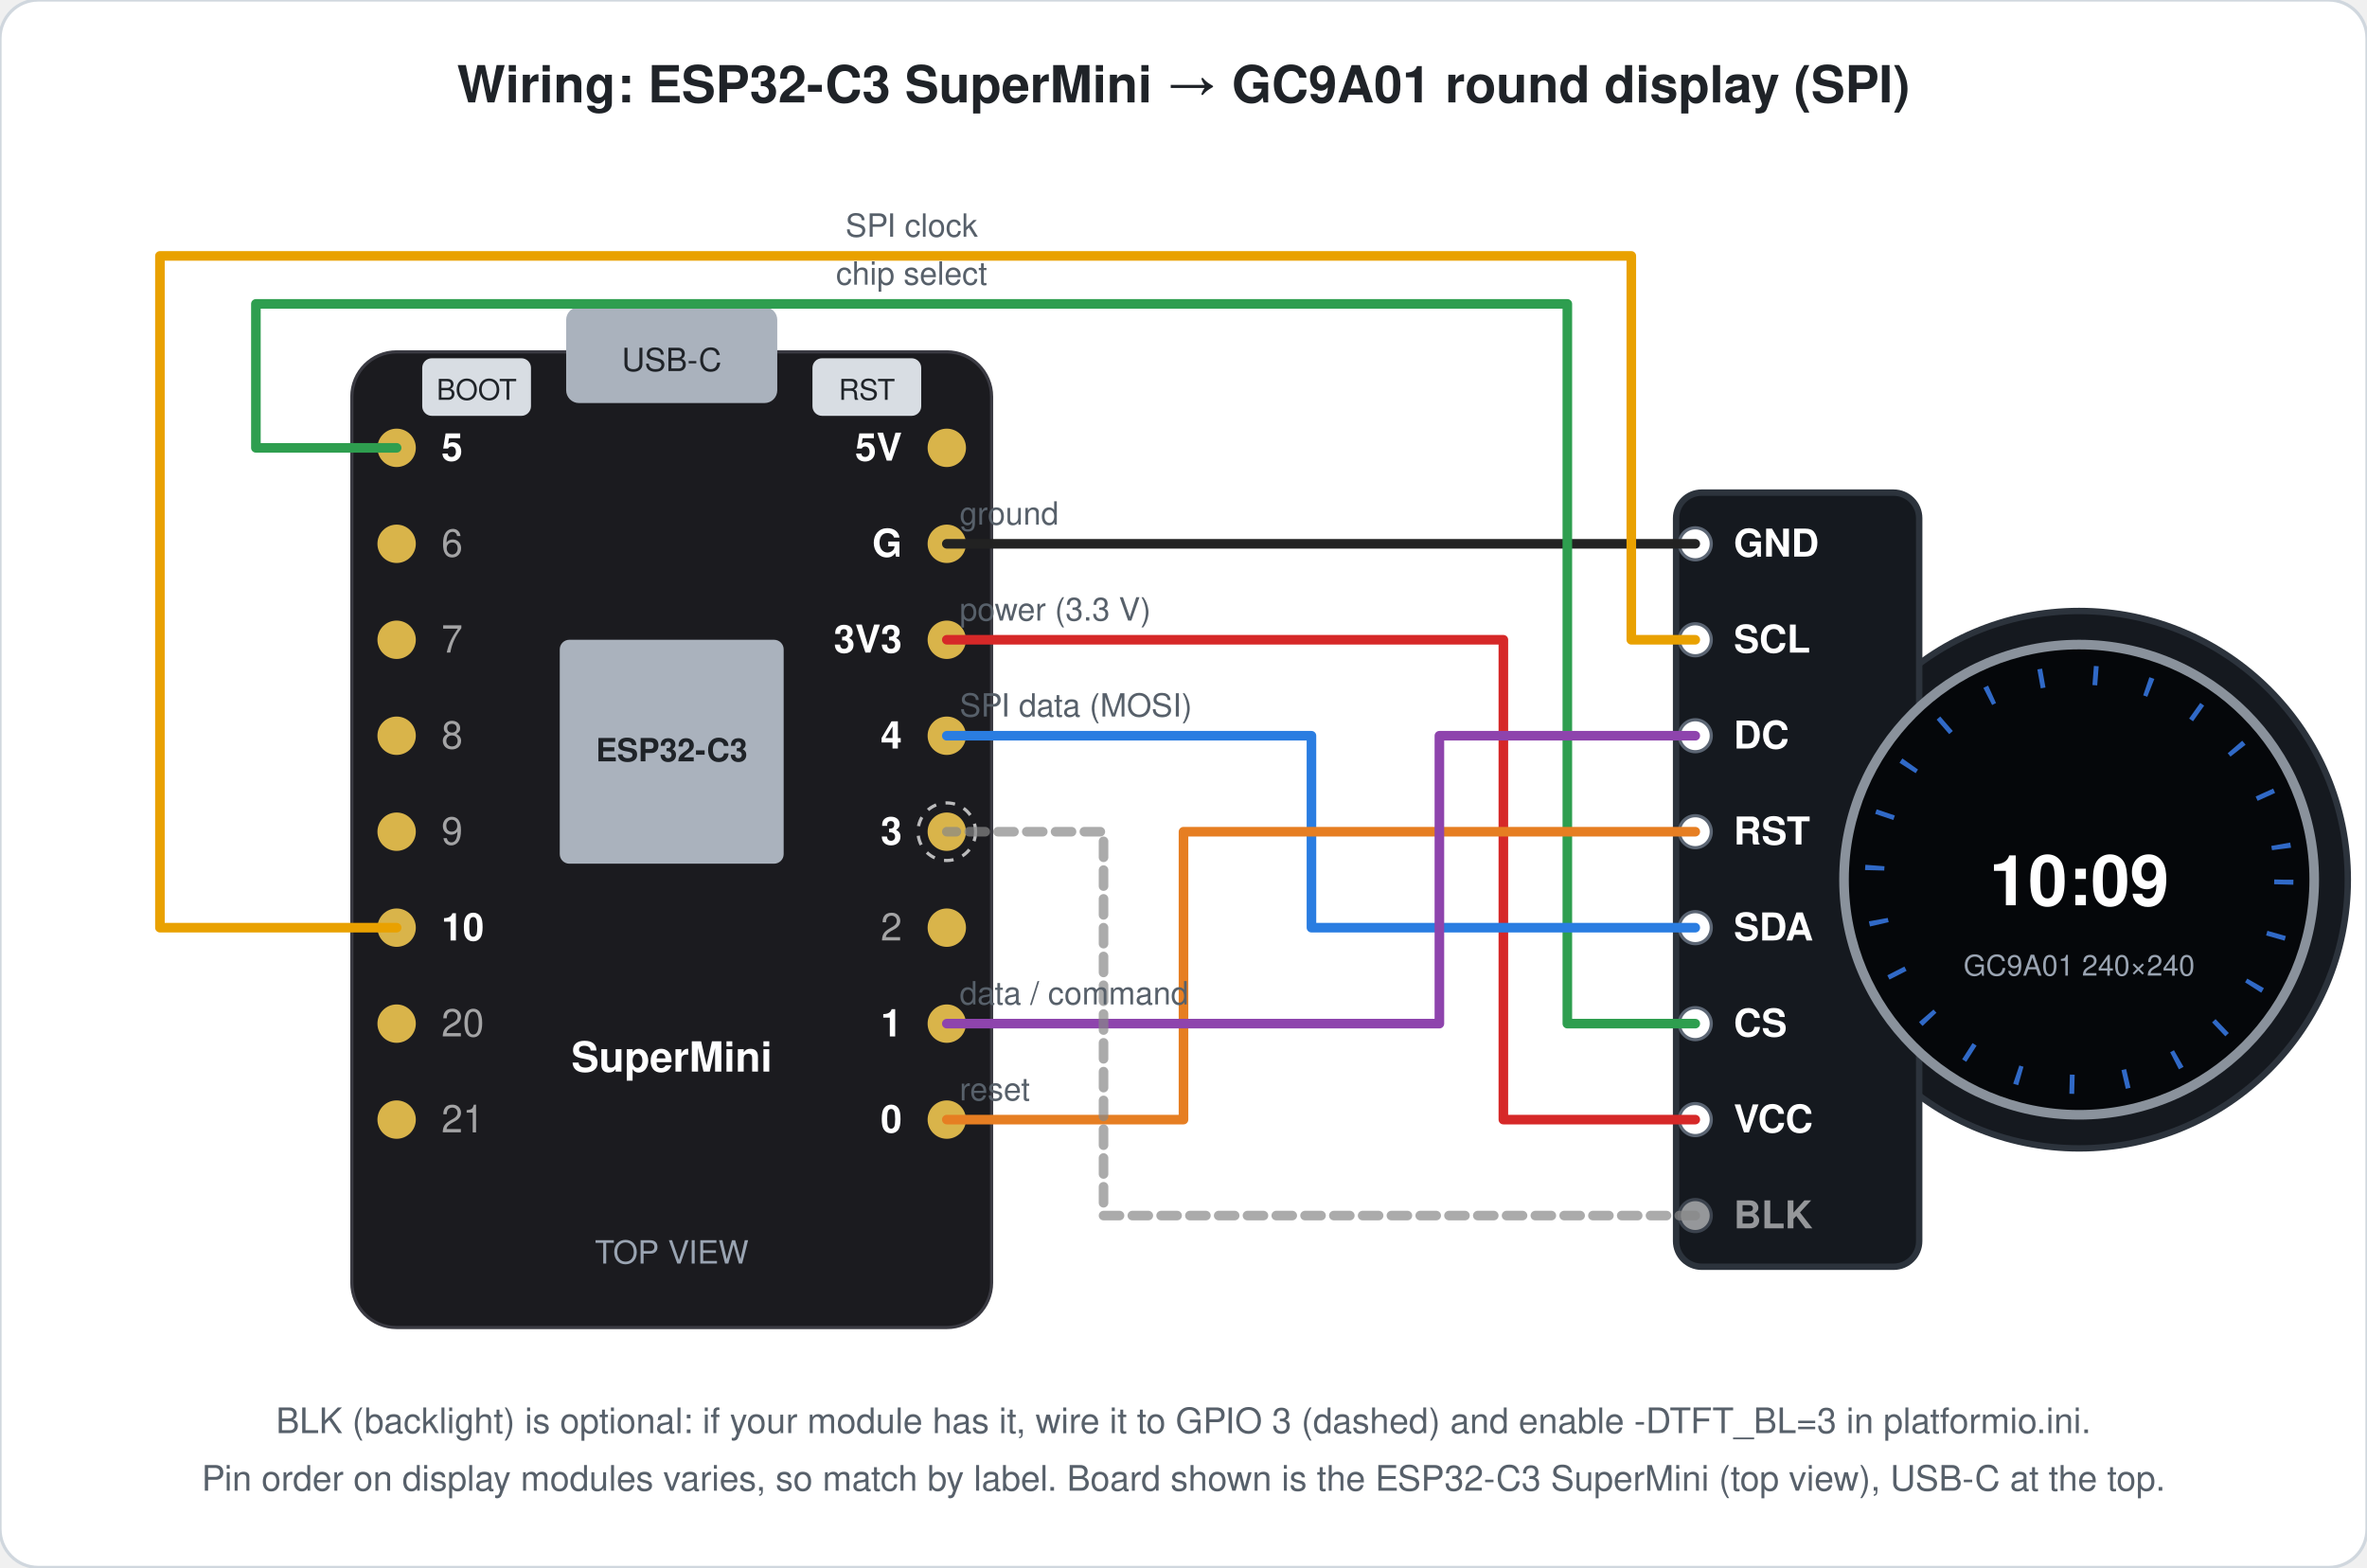
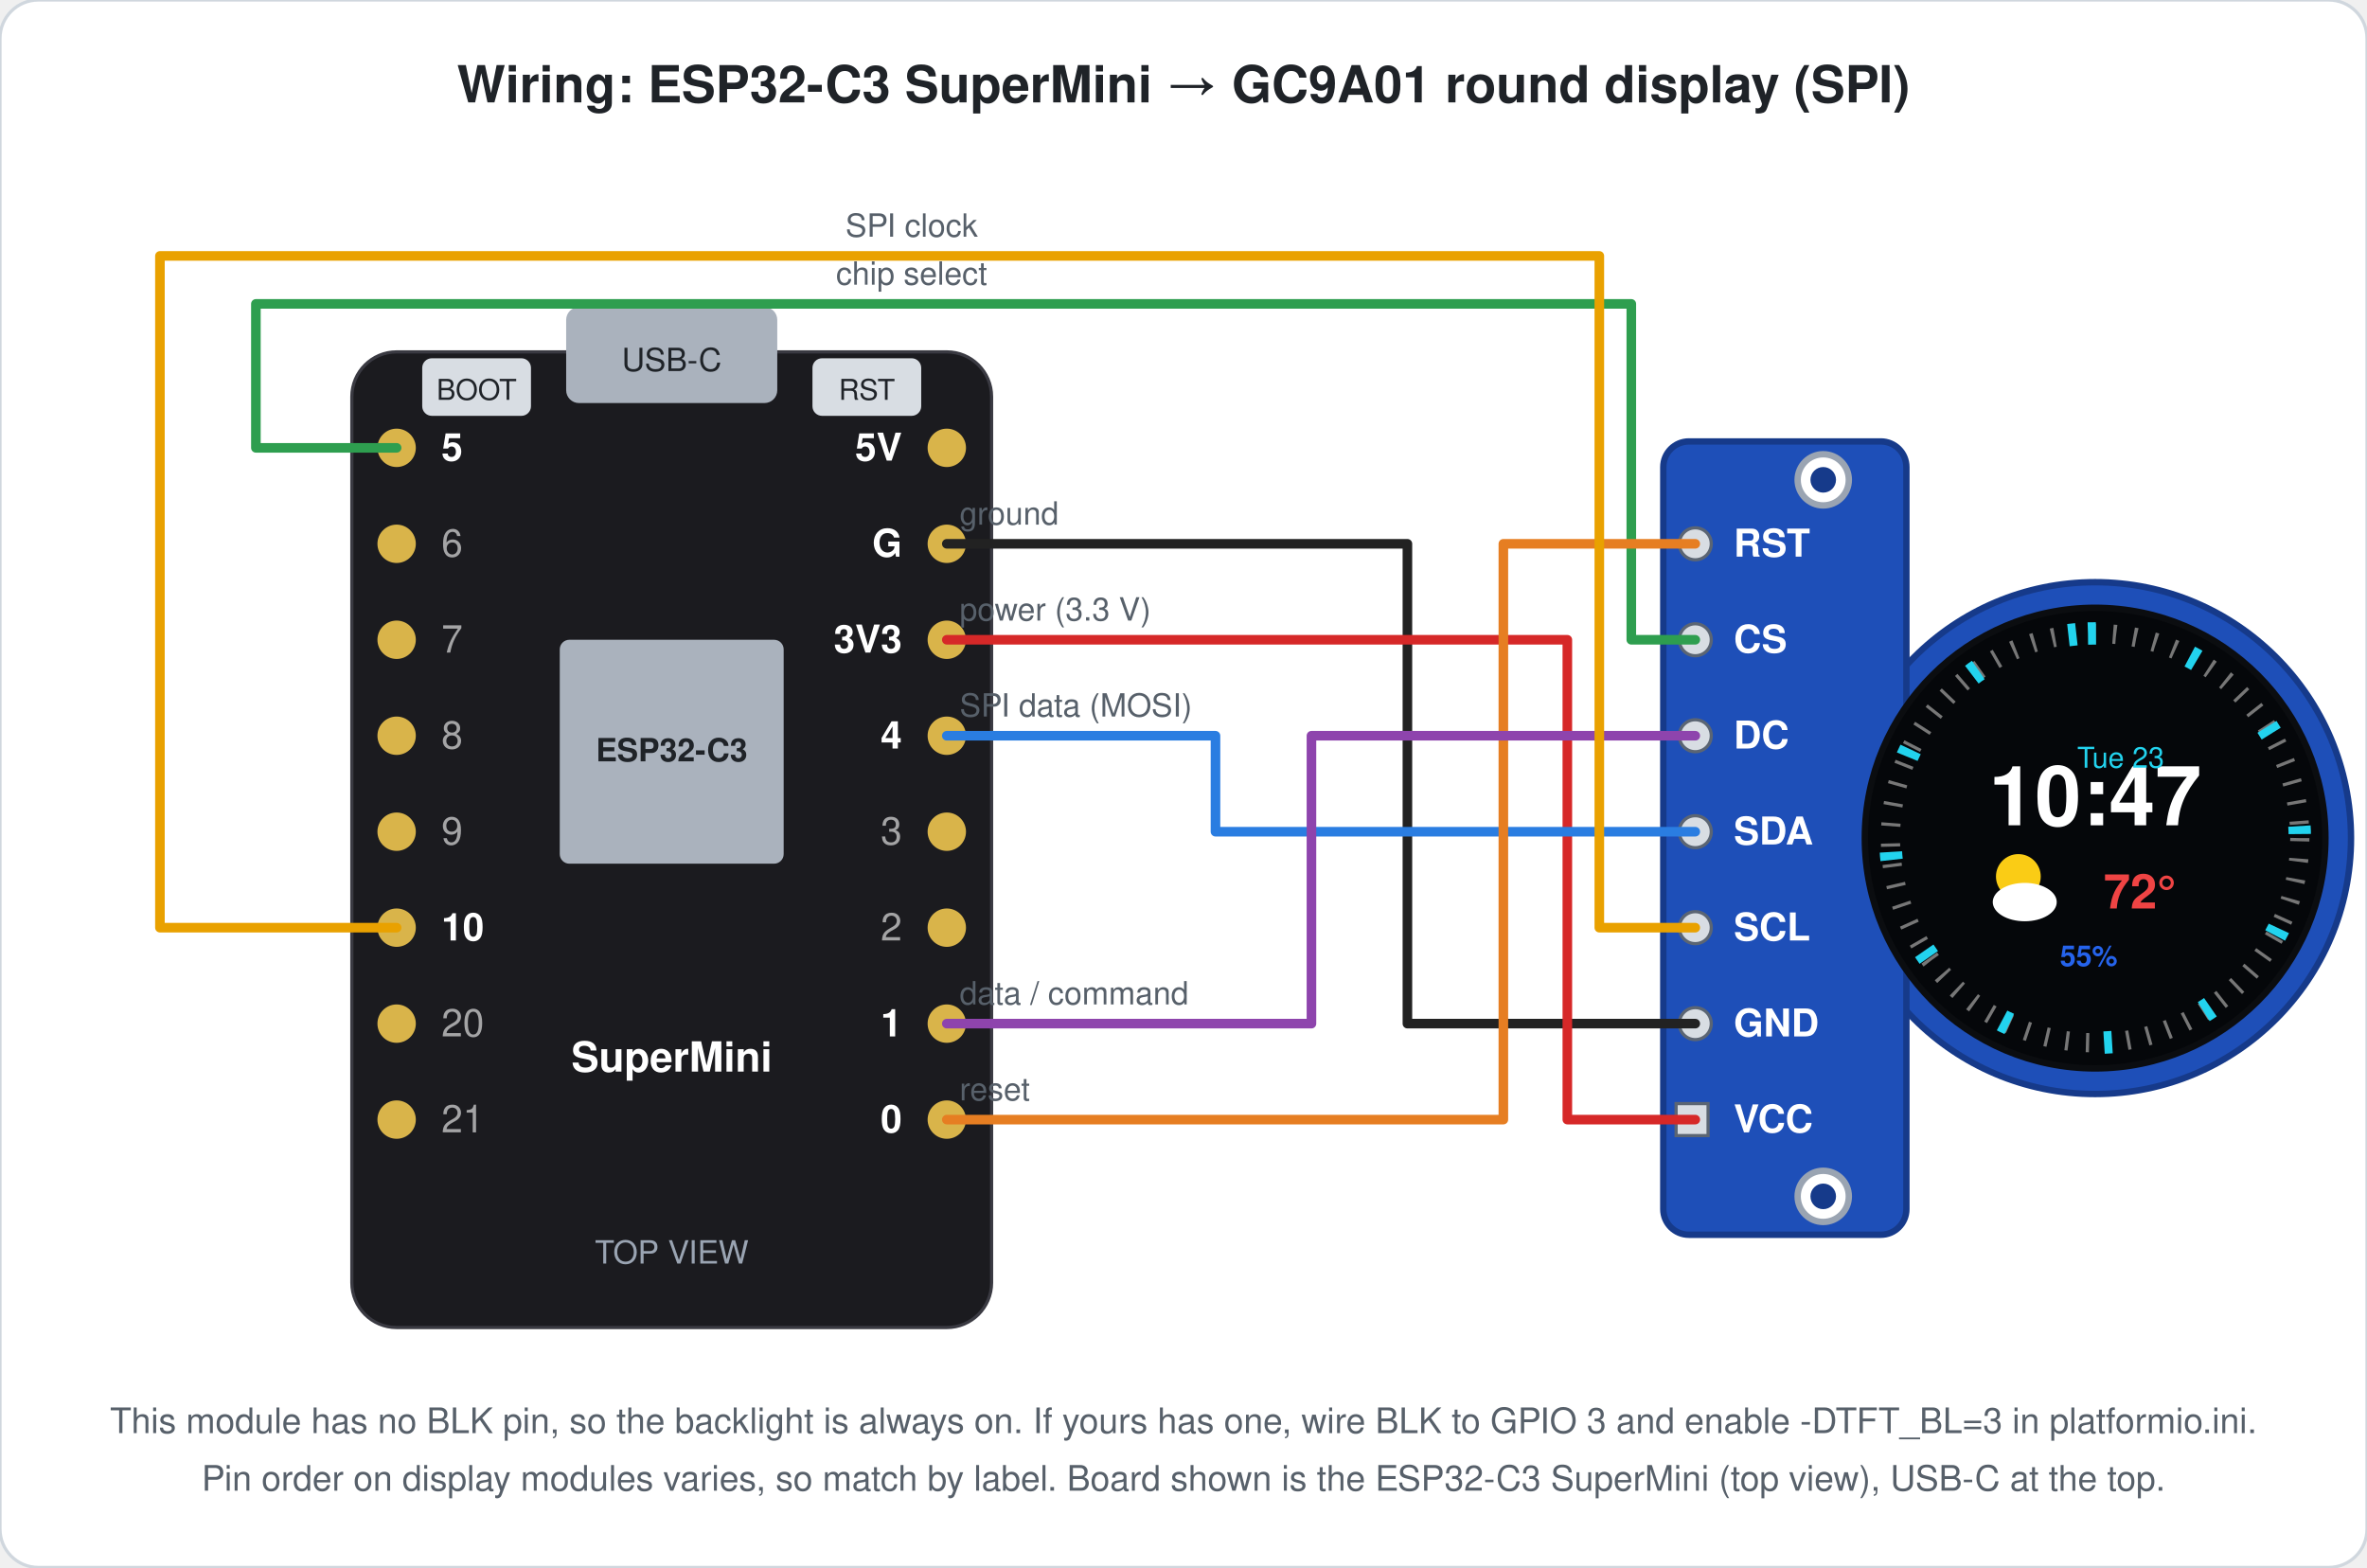
<svg xmlns="http://www.w3.org/2000/svg" viewBox="0 0 740 490" width="740" height="490" font-family="-apple-system, Helvetica, Arial, sans-serif">
  <rect width="740" height="490" rx="12" fill="#ffffff" stroke="#d0d7de" />
  <text x="370" y="32" text-anchor="middle" font-size="16" font-weight="600" fill="#1f2328">Wiring: ESP32-C3 SuperMini → GC9A01 round display (SPI)</text>
  <g transform="translate(0,50)">
-     <circle cx="650" cy="225" r="84" fill="#15191f" stroke="#2c333c" stroke-width="2" />
-     <rect x="524" y="104" width="76" height="242" rx="8" fill="#15191f" stroke="#2c333c" stroke-width="2" />
-     <circle cx="650" cy="225" r="75" fill="#8a929c" />
-     <circle cx="650" cy="225" r="72" fill="#05070a" />
-     <circle cx="650" cy="225" r="64" fill="none" stroke="#3b82f6" stroke-width="6" stroke-dasharray="1.5 15.5" opacity=".8" />
-     <text x="650" y="233" text-anchor="middle" font-size="22" font-weight="700" fill="#fff">10:09</text>
-     <text x="650" y="255" text-anchor="middle" font-size="9" fill="#9aa4b2">GC9A01 240×240</text>
-     <text x="542" y="124" font-size="12" font-weight="600" fill="#fff">GND</text>
-     <circle cx="530" cy="120" r="5" fill="#fff" stroke="#5b6573" />
-     <text x="542" y="154" font-size="12" font-weight="600" fill="#fff">SCL</text>
-     <circle cx="530" cy="150" r="5" fill="#fff" stroke="#5b6573" />
-     <text x="542" y="184" font-size="12" font-weight="600" fill="#fff">DC</text>
-     <circle cx="530" cy="180" r="5" fill="#fff" stroke="#5b6573" />
-     <text x="542" y="214" font-size="12" font-weight="600" fill="#fff">RST</text>
-     <circle cx="530" cy="210" r="5" fill="#fff" stroke="#5b6573" />
-     <text x="542" y="244" font-size="12" font-weight="600" fill="#fff">SDA</text>
-     <circle cx="530" cy="240" r="5" fill="#fff" stroke="#5b6573" />
-     <text x="542" y="274" font-size="12" font-weight="600" fill="#fff">CS</text>
-     <circle cx="530" cy="270" r="5" fill="#fff" stroke="#5b6573" />
-     <text x="542" y="304" font-size="12" font-weight="600" fill="#fff">VCC</text>
-     <circle cx="530" cy="300" r="5" fill="#fff" stroke="#5b6573" />
-     <text x="542" y="334" font-size="12" font-weight="600" fill="#fff" opacity=".55">BLK</text>
-     <circle cx="530" cy="330" r="5" fill="#fff" stroke="#5b6573" opacity=".55" />
+     <circle cx="655" cy="212" r="80" fill="#1e4fb8" stroke="#163a8a" stroke-width="2" />
+     <rect x="520" y="88" width="76" height="248" rx="8" fill="#1e4fb8" stroke="#163a8a" stroke-width="2" />
+     <circle cx="570" cy="100" r="8" fill="#fff" stroke="#9aa4b2" stroke-width="2" />
+     <circle cx="570" cy="100" r="4" fill="#163a8a" />
+     <circle cx="570" cy="324" r="8" fill="#fff" stroke="#9aa4b2" stroke-width="2" />
+     <circle cx="570" cy="324" r="4" fill="#163a8a" />
+     <circle cx="655" cy="212" r="72" fill="#05070a" stroke="#0b0d10" stroke-width="2" />
+     <circle cx="655" cy="212" r="64" fill="none" stroke="#777" stroke-width="6" stroke-dasharray="1 5.4" />
+     <circle cx="655" cy="212" r="64" fill="none" stroke="#22d3ee" stroke-width="7" stroke-dasharray="2.5 30.5" transform="rotate(-92 655 212)" />
+     <text x="655" y="208" text-anchor="middle" font-size="26" font-weight="700" fill="#fff">10:47</text>
+     <text x="663" y="190" text-anchor="middle" font-size="9" fill="#22d3ee">Tue 23</text>
+     <circle cx="631" cy="224" r="7" fill="#facc15" />
+     <ellipse cx="633" cy="232" rx="10" ry="6" fill="#fff" />
+     <text x="669" y="234" text-anchor="middle" font-size="15" font-weight="700" fill="#ef4444">72°</text>
+     <text x="653" y="252" text-anchor="middle" font-size="9" font-weight="700" fill="#2563eb">55%</text>
+     <text x="542" y="124" font-size="12" font-weight="700" fill="#fff">RST</text>
+     <circle cx="530" cy="120" r="5" fill="#d8dde3" stroke="#5b6573" />
+     <text x="542" y="154" font-size="12" font-weight="700" fill="#fff">CS</text>
+     <circle cx="530" cy="150" r="5" fill="#d8dde3" stroke="#5b6573" />
+     <text x="542" y="184" font-size="12" font-weight="700" fill="#fff">DC</text>
+     <circle cx="530" cy="180" r="5" fill="#d8dde3" stroke="#5b6573" />
+     <text x="542" y="214" font-size="12" font-weight="700" fill="#fff">SDA</text>
+     <circle cx="530" cy="210" r="5" fill="#d8dde3" stroke="#5b6573" />
+     <text x="542" y="244" font-size="12" font-weight="700" fill="#fff">SCL</text>
+     <circle cx="530" cy="240" r="5" fill="#d8dde3" stroke="#5b6573" />
+     <text x="542" y="274" font-size="12" font-weight="700" fill="#fff">GND</text>
+     <circle cx="530" cy="270" r="5" fill="#d8dde3" stroke="#5b6573" />
+     <text x="542" y="304" font-size="12" font-weight="700" fill="#fff">VCC</text>
+     <rect x="524" y="295" width="10" height="10" fill="#d8dde3" stroke="#5b6573" />
    <rect x="110" y="60" width="200" height="305" rx="14" fill="#1b1b1f" stroke="#3a3a42" />
    <rect x="177" y="46" width="66" height="30" rx="4" fill="#aab2bd" />
    <text x="210" y="66" text-anchor="middle" font-size="10" fill="#1f2328">USB-C</text>
    <rect x="132" y="62" width="34" height="18" rx="3" fill="#d8dde3" />
    <text x="149" y="75" text-anchor="middle" font-size="9" fill="#1f2328">BOOT</text>
    <rect x="254" y="62" width="34" height="18" rx="3" fill="#d8dde3" />
    <text x="271" y="75" text-anchor="middle" font-size="9" fill="#1f2328">RST</text>
    <rect x="175" y="150" width="70" height="70" rx="3" fill="#aab2bd" />
    <text x="210" y="188" text-anchor="middle" font-size="10" font-weight="700" fill="#1f2328">ESP32-C3</text>
    <text x="210" y="285" text-anchor="middle" font-size="13" font-weight="700" fill="#fff">SuperMini</text>
    <text x="210" y="345" text-anchor="middle" font-size="10" fill="#9aa4b2">TOP VIEW</text>
    <circle cx="124" cy="90" r="6" fill="#d9b44a" />
    <text x="138" y="94" font-size="12" fill="#fff" font-weight="700" opacity="1">5</text>
    <circle cx="124" cy="120" r="6" fill="#d9b44a" />
    <text x="138" y="124" font-size="12" fill="#fff" font-weight="400" opacity="0.6">6</text>
    <circle cx="124" cy="150" r="6" fill="#d9b44a" />
    <text x="138" y="154" font-size="12" fill="#fff" font-weight="400" opacity="0.6">7</text>
    <circle cx="124" cy="180" r="6" fill="#d9b44a" />
    <text x="138" y="184" font-size="12" fill="#fff" font-weight="400" opacity="0.6">8</text>
    <circle cx="124" cy="210" r="6" fill="#d9b44a" />
    <text x="138" y="214" font-size="12" fill="#fff" font-weight="400" opacity="0.6">9</text>
    <circle cx="124" cy="240" r="6" fill="#d9b44a" />
    <text x="138" y="244" font-size="12" fill="#fff" font-weight="700" opacity="1">10</text>
    <circle cx="124" cy="270" r="6" fill="#d9b44a" />
    <text x="138" y="274" font-size="12" fill="#fff" font-weight="400" opacity="0.6">20</text>
    <circle cx="124" cy="300" r="6" fill="#d9b44a" />
    <text x="138" y="304" font-size="12" fill="#fff" font-weight="400" opacity="0.6">21</text>
    <circle cx="296" cy="90" r="6" fill="#d9b44a" />
    <text x="282" y="94" text-anchor="end" font-size="12" fill="#fff" font-weight="700" opacity="1">5V</text>
    <circle cx="296" cy="120" r="6" fill="#d9b44a" />
    <text x="282" y="124" text-anchor="end" font-size="12" fill="#fff" font-weight="700" opacity="1">G</text>
    <circle cx="296" cy="150" r="6" fill="#d9b44a" />
    <text x="282" y="154" text-anchor="end" font-size="12" fill="#fff" font-weight="700" opacity="1">3V3</text>
    <circle cx="296" cy="180" r="6" fill="#d9b44a" />
    <text x="282" y="184" text-anchor="end" font-size="12" fill="#fff" font-weight="700" opacity="1">4</text>
    <circle cx="296" cy="210" r="6" fill="#d9b44a" />
-     <text x="282" y="214" text-anchor="end" font-size="12" fill="#fff" font-weight="700" opacity="1">3</text>
+     <text x="282" y="214" text-anchor="end" font-size="12" fill="#fff" font-weight="400" opacity="0.6">3</text>
    <circle cx="296" cy="240" r="6" fill="#d9b44a" />
    <text x="282" y="244" text-anchor="end" font-size="12" fill="#fff" font-weight="400" opacity="0.6">2</text>
    <circle cx="296" cy="270" r="6" fill="#d9b44a" />
    <text x="282" y="274" text-anchor="end" font-size="12" fill="#fff" font-weight="700" opacity="1">1</text>
    <circle cx="296" cy="300" r="6" fill="#d9b44a" />
    <text x="282" y="304" text-anchor="end" font-size="12" fill="#fff" font-weight="700" opacity="1">0</text>
-     <circle cx="296" cy="210" r="9" fill="none" stroke="#fff" stroke-dasharray="3 3" opacity=".7" />
    <g fill="none" stroke-width="3" stroke-linecap="round" stroke-linejoin="round">
-       <path d="M530 120 H296" stroke="#222222" />
-       <path d="M530 300 H470 V150 H296" stroke="#d62828" />
-       <path d="M530 270 H490 V45 H80 V90 H124" stroke="#2e9e4f" />
-       <path d="M530 240 H410 V180 H296" stroke="#2a7de1" />
-       <path d="M530 210 H370 V300 H296" stroke="#e67e22" />
-       <path d="M530 180 H450 V270 H296" stroke="#8e44ad" />
-       <path d="M530 150 H510 V30 H50 V240 H124" stroke="#e9a100" />
-       <path d="M530 330 H345 V210 H296" stroke="#888" stroke-dasharray="5 4" opacity=".7" />
+       <path d="M530 270 H440 V120 H296" stroke="#222222" />
+       <path d="M530 300 H490 V150 H296" stroke="#d62828" />
+       <path d="M530 150 H510 V45 H80 V90 H124" stroke="#2e9e4f" />
+       <path d="M530 210 H380 V180 H296" stroke="#2a7de1" />
+       <path d="M530 120 H470 V300 H296" stroke="#e67e22" />
+       <path d="M530 180 H410 V270 H296" stroke="#8e44ad" />
+       <path d="M530 240 H500 V30 H50 V240 H124" stroke="#e9a100" />
    </g>
    <g font-size="10" fill="#57606a">
      <text x="300" y="144">power (3.3 V)</text>
      <text x="300" y="114">ground</text>
      <text x="300" y="174">SPI data (MOSI)</text>
      <text x="300" y="264">data / command</text>
      <text x="300" y="294">reset</text>
      <text x="285" y="24" text-anchor="middle">SPI clock</text>
      <text x="285" y="39" text-anchor="middle">chip select</text>
    </g>
  </g>
-   <text x="370" y="448" text-anchor="middle" font-size="11" fill="#57606a">BLK (backlight) is optional: if your module has it, wire it to GPIO 3 (dashed) and enable -DTFT_BL=3 in platformio.ini.</text>
+   <text x="370" y="448" text-anchor="middle" font-size="11" fill="#57606a">This module has no BLK pin, so the backlight is always on. If yours has one, wire BLK to GPIO 3 and enable -DTFT_BL=3 in platformio.ini.</text>
  <text x="370" y="466" text-anchor="middle" font-size="11" fill="#57606a">Pin order on display modules varies, so match by label. Board shown is the ESP32-C3 SuperMini (top view), USB-C at the top.</text>
</svg>
